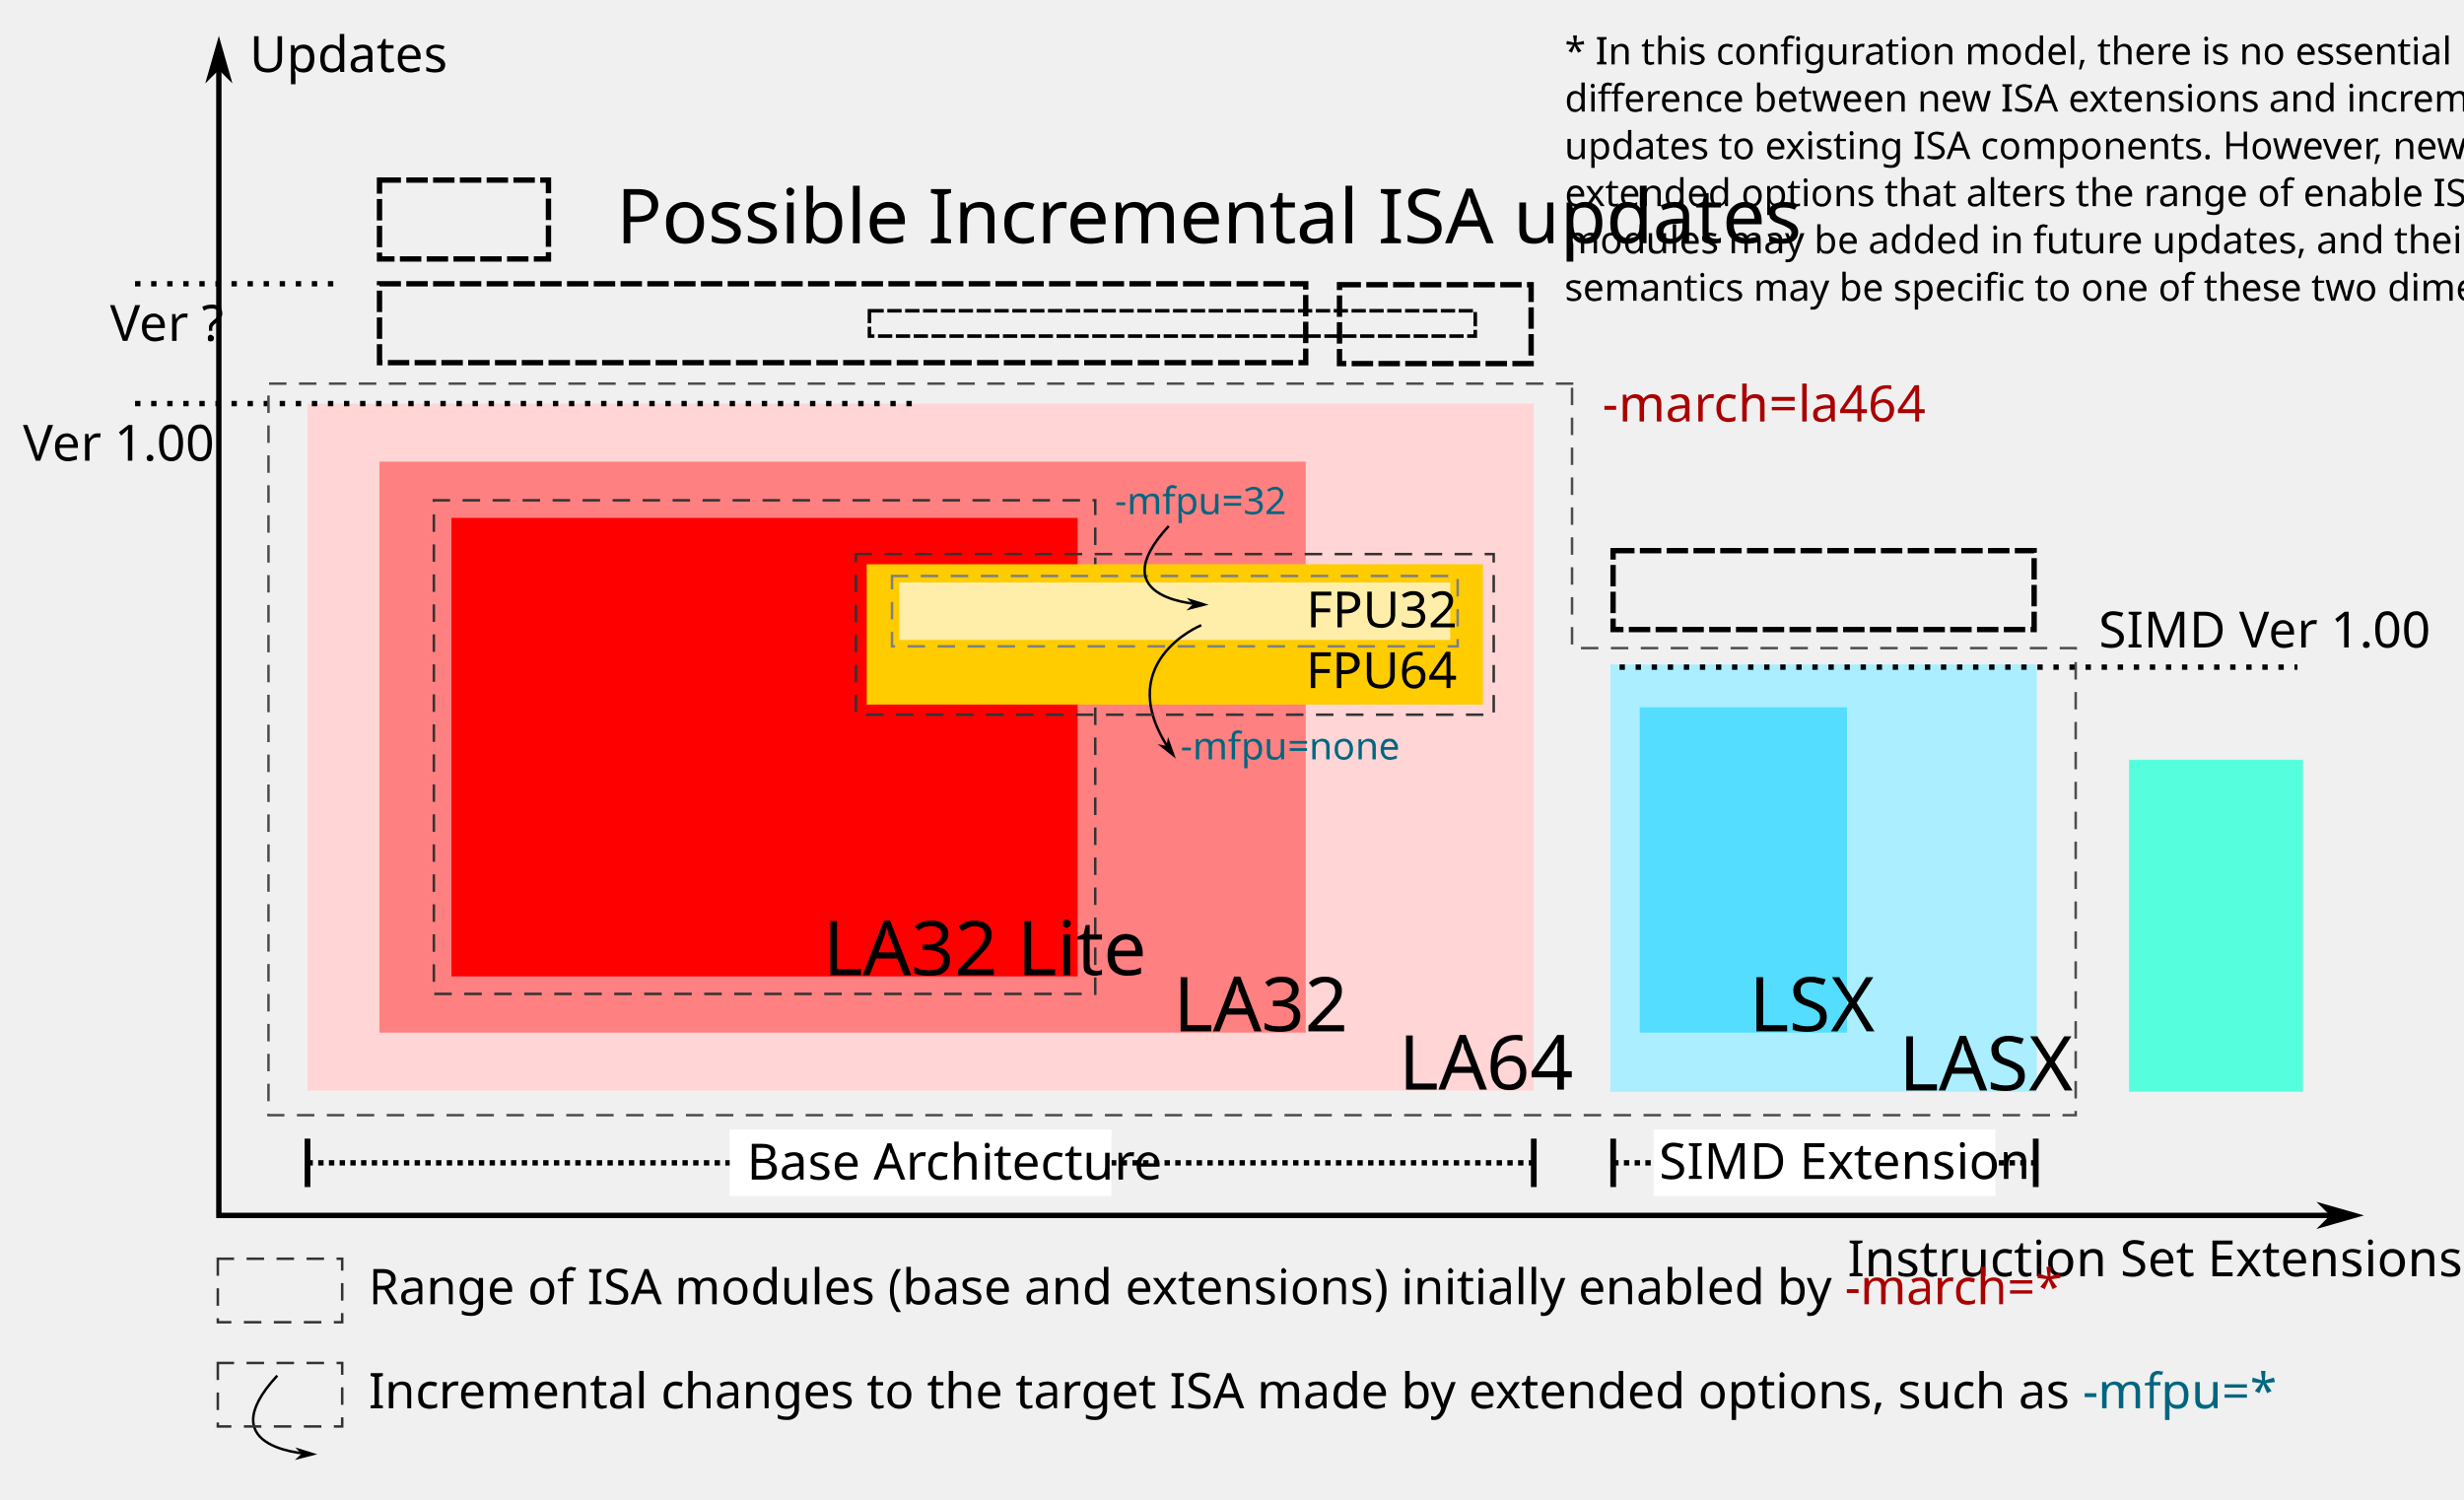
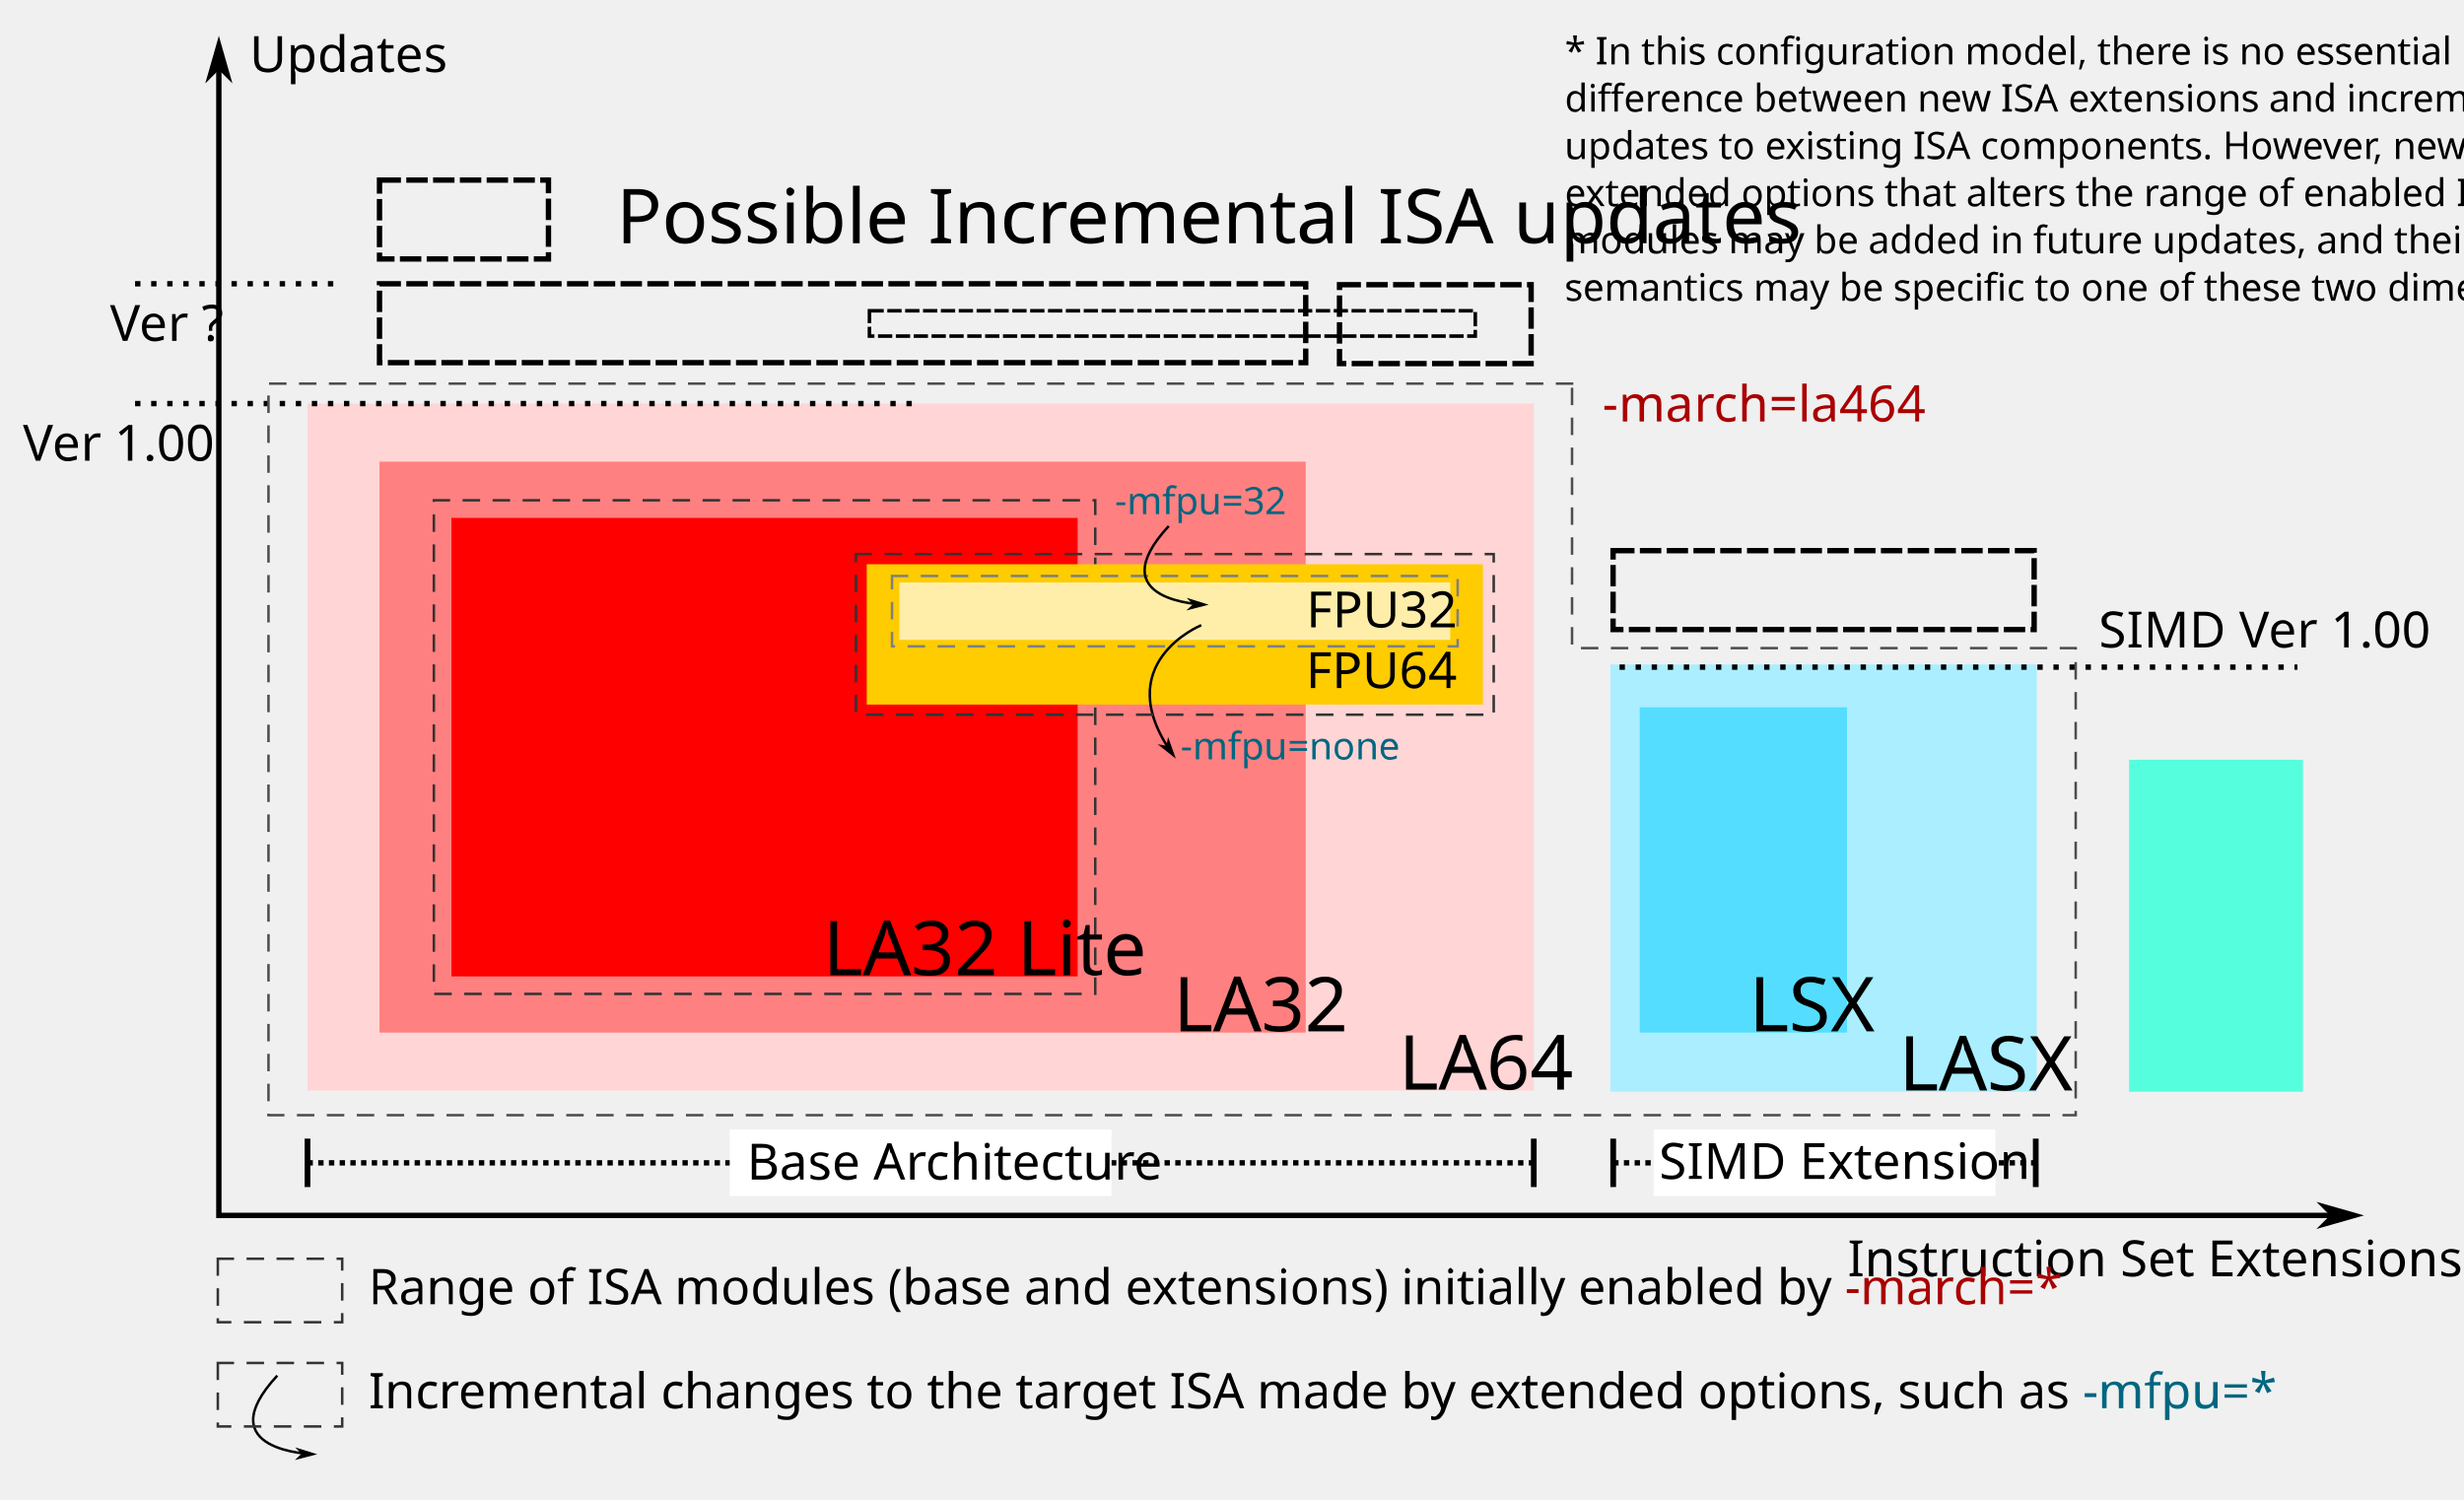
<svg xmlns="http://www.w3.org/2000/svg" xmlns:ns1="http://www.openswatchbook.org/uri/2009/osb" xmlns:xlink="http://www.w3.org/1999/xlink" width="23cm" height="14cm" viewBox="0 0 69 42" version="1.1" id="svg8">
  <defs id="defs2">
    <marker orient="auto" refY="0" refX="0" id="marker5782" style="overflow:visible">
      <path id="path5780" d="M 0,0 5,-5 -12.5,0 5,5 Z" style="fill:#000000;fill-opacity:1;fill-rule:evenodd;stroke:#000000;stroke-width:1pt;stroke-opacity:1" transform="matrix(-0.4,0,0,-0.4,-4,0)" />
    </marker>
    <linearGradient id="linearGradient11247" ns1:paint="solid">
      <stop style="stop-color:#000000;stop-opacity:1;" offset="0" id="stop11245" />
    </linearGradient>
    <linearGradient id="linearGradient11158" ns1:paint="solid">
      <stop style="stop-color:#aa0000;stop-opacity:1;" offset="0" id="stop11156" />
    </linearGradient>
    <marker orient="auto" refY="0" refX="0" id="marker9448" style="overflow:visible">
      <path id="path9446" d="M 0,0 5,-5 -12.5,0 5,5 Z" style="fill:#000000;fill-opacity:1;fill-rule:evenodd;stroke:#000000;stroke-width:1pt;stroke-opacity:1" transform="matrix(-0.4,0,0,-0.4,-4,0)" />
    </marker>
    <marker orient="auto" refY="0" refX="0" id="marker8822" style="overflow:visible">
      <path id="path8820" d="M 0,0 5,-5 -12.5,0 5,5 Z" style="fill:#000000;fill-opacity:1;fill-rule:evenodd;stroke:#000000;stroke-width:1pt;stroke-opacity:1" transform="matrix(-0.4,0,0,-0.4,-4,0)" />
    </marker>
    <marker style="overflow:visible" id="marker8432" refX="0" refY="0" orient="auto">
      <path transform="matrix(-0.4,0,0,-0.4,-4,0)" style="fill:#000000;fill-opacity:1;fill-rule:evenodd;stroke:#000000;stroke-width:1pt;stroke-opacity:1" d="M 0,0 5,-5 -12.5,0 5,5 Z" id="path8430" />
    </marker>
    <marker style="overflow:visible" id="marker8246" refX="0" refY="0" orient="auto">
      <path transform="matrix(-0.4,0,0,-0.4,-4,0)" style="fill:#000000;fill-opacity:1;fill-rule:evenodd;stroke:#000000;stroke-width:1pt;stroke-opacity:1" d="M 0,0 5,-5 -12.5,0 5,5 Z" id="path8244" />
    </marker>
    <marker style="overflow:visible" id="marker7870" refX="0" refY="0" orient="auto">
      <path transform="matrix(0.4,0,0,0.4,4,0)" style="fill:#000000;fill-opacity:1;fill-rule:evenodd;stroke:#000000;stroke-width:1pt;stroke-opacity:1" d="M 0,0 5,-5 -12.5,0 5,5 Z" id="path7868" />
    </marker>
    <linearGradient id="linearGradient6776">
      <stop style="stop-color:#55ffdd;stop-opacity:1;" offset="0" id="stop6772" />
      <stop style="stop-color:#55ffdd;stop-opacity:0;" offset="1" id="stop6774" />
    </linearGradient>
    <marker orient="auto" refY="0" refX="0" id="StopL" style="overflow:visible">
      <path id="path4888" d="M 0,5.65 V -5.65" style="fill:none;fill-opacity:0.75;fill-rule:evenodd;stroke:#000000;stroke-width:1pt;stroke-opacity:1" transform="scale(0.8)" />
    </marker>
    <marker orient="auto" refY="0" refX="0" id="StopM" style="overflow:visible">
      <path id="path4891" d="M 0,5.65 V -5.65" style="fill:none;fill-opacity:0.75;fill-rule:evenodd;stroke:#000000;stroke-width:1pt;stroke-opacity:1" transform="scale(0.4)" />
    </marker>
    <marker orient="auto" refY="0" refX="0" id="Arrow1Mend" style="overflow:visible">
      <path id="path4728" d="M 0,0 5,-5 -12.5,0 5,5 Z" style="fill:#000000;fill-opacity:1;fill-rule:evenodd;stroke:#000000;stroke-width:1pt;stroke-opacity:1" transform="matrix(-0.4,0,0,-0.4,-4,0)" />
    </marker>
    <marker orient="auto" refY="0" refX="0" id="Arrow2Mend" style="overflow:visible">
      <path id="path4746" style="fill:#000000;fill-opacity:1;fill-rule:evenodd;stroke:#000000;stroke-width:0.625;stroke-linejoin:round;stroke-opacity:1" d="M 8.719,4.034 -2.207,0.016 8.719,-4.002 c -1.745,2.372 -1.735,5.617 -6e-7,8.035 z" transform="scale(-0.6)" />
    </marker>
    <marker orient="auto" refY="0" refX="0" id="Arrow1Lend" style="overflow:visible">
      <path id="path4722" d="M 0,0 5,-5 -12.5,0 5,5 Z" style="fill:#000000;fill-opacity:1;fill-rule:evenodd;stroke:#000000;stroke-width:1pt;stroke-opacity:1" transform="matrix(-0.8,0,0,-0.8,-10,0)" />
    </marker>
    <marker orient="auto" refY="0" refX="0" id="Arrow1Mstart" style="overflow:visible">
      <path id="path4725" d="M 0,0 5,-5 -12.5,0 5,5 Z" style="fill:#000000;fill-opacity:1;fill-rule:evenodd;stroke:#000000;stroke-width:1pt;stroke-opacity:1" transform="matrix(0.4,0,0,0.4,4,0)" />
    </marker>
    <linearGradient xlink:href="#linearGradient6776" id="linearGradient6778" x1="96.351" y1="174.083" x2="99.438" y2="174.083" gradientUnits="userSpaceOnUse" gradientTransform="matrix(1.624048,0,0,1,7.421861,-39.1208)" />
    <marker orient="auto" refY="0" refX="0" id="StopL-7" style="overflow:visible">
      <path id="path4888-8" d="M 0,5.65 V -5.65" style="fill:none;fill-opacity:0.75;fill-rule:evenodd;stroke:#000000;stroke-width:1pt;stroke-opacity:1" transform="scale(0.8)" />
    </marker>
    <marker orient="auto" refY="0" refX="0" id="marker6816" style="overflow:visible">
      <path id="path6814" d="M 0,5.65 V -5.65" style="fill:none;fill-opacity:0.75;fill-rule:evenodd;stroke:#000000;stroke-width:1pt;stroke-opacity:1" transform="scale(0.8)" />
    </marker>
    <marker style="overflow:visible" id="marker7870-2" refX="0" refY="0" orient="auto">
      <path transform="matrix(0.4,0,0,0.4,4,0)" style="fill:#000000;fill-opacity:1;fill-rule:evenodd;stroke:#000000;stroke-width:1pt;stroke-opacity:1" d="M 0,0 5,-5 -12.5,0 5,5 Z" id="path7868-8" />
    </marker>
  </defs>
  <g id="layer1" transform="translate(-68.94049,-99.35858)">
    <text xml:space="preserve" style="font-style:normal;font-variant:normal;font-weight:normal;font-stretch:normal;font-size:1.411px;line-height:1.25;font-family:'Ubuntu Condensed';-inkscape-font-specification:'Ubuntu Condensed, ';letter-spacing:0px;word-spacing:0px;fill:#000000;fill-opacity:1;stroke:none;stroke-width:0.265" x="60.457" y="165.734" id="text8412">
      <tspan id="tspan8410" x="60.457" y="167.049" style="font-style:normal;font-variant:normal;font-weight:normal;font-stretch:normal;font-family:'Ubuntu Condensed';-inkscape-font-specification:'Ubuntu Condensed, ';stroke-width:0.265" />
    </text>
    <g id="g7005" transform="translate(0.635,-1.11125)">
      <rect y="111.772" x="76.917" height="19.241" width="34.34" id="rect3760" style="fill:#ffd5d5;stroke:none;stroke-width:0.1;stroke-miterlimit:4;stroke-dasharray:0.2, 0.1;stroke-dashoffset:0" />
      <rect y="113.399" x="78.933" height="15.988" width="25.937" id="rect3762" style="fill:#ff8080;stroke:none;stroke-width:0.1;stroke-miterlimit:4;stroke-dasharray:0.2, 0.1;stroke-dashoffset:0" />
      <g style="fill:#ff0000;stroke:none;stroke-width:0.053;stroke-miterlimit:4;stroke-dasharray:0.106, 0.053;stroke-dashoffset:0" transform="matrix(1.840957,0,0,1.941077,25.42043,-81.73702)" id="g3785">
        <rect style="fill:#ff0000;stroke:none;stroke-width:0.053;stroke-miterlimit:4;stroke-dasharray:0.106, 0.053;stroke-dashoffset:0" id="rect3764" width="9.525" height="6.615" x="30.162" y="101.341" />
      </g>
      <rect y="114.48" x="80.455" height="13.824" width="18.521" id="rect8202-8-3" style="fill:none;stroke:#333333;stroke-width:0.07;stroke-linecap:square;stroke-linejoin:miter;stroke-miterlimit:4;stroke-dasharray:0.42, 0.42;stroke-dashoffset:0;stroke-opacity:1;paint-order:markers stroke fill" />
      <text id="text4669" y="127.781" x="91.356" style="font-style:normal;font-variant:normal;font-weight:normal;font-stretch:normal;font-size:2.117px;line-height:1.25;font-family:'Ubuntu Condensed';-inkscape-font-specification:'Ubuntu Condensed, Normal';font-variant-ligatures:normal;font-variant-caps:normal;font-variant-numeric:normal;font-feature-settings:normal;text-align:start;letter-spacing:0px;word-spacing:0px;writing-mode:lr-tb;text-anchor:start;fill:#000000;fill-opacity:1;stroke:none;stroke-width:0.265" xml:space="preserve">
        <tspan style="font-style:normal;font-variant:normal;font-weight:normal;font-stretch:normal;font-size:2.117px;font-family:'Ubuntu Condensed';-inkscape-font-specification:'Ubuntu Condensed, Normal';font-variant-ligatures:normal;font-variant-caps:normal;font-variant-numeric:normal;font-feature-settings:normal;text-align:start;writing-mode:lr-tb;text-anchor:start;stroke-width:0.265" y="127.781" x="91.356" id="tspan4667">LA32 Lite</tspan>
      </text>
      <text id="text4673" y="129.355" x="101.166" style="font-style:normal;font-variant:normal;font-weight:normal;font-stretch:normal;font-size:2.117px;line-height:1.25;font-family:'Ubuntu Condensed';-inkscape-font-specification:'Ubuntu Condensed, Normal';font-variant-ligatures:normal;font-variant-caps:normal;font-variant-numeric:normal;font-feature-settings:normal;text-align:start;letter-spacing:0px;word-spacing:0px;writing-mode:lr-tb;text-anchor:start;fill:#000000;fill-opacity:1;stroke:none;stroke-width:0.265" xml:space="preserve">
        <tspan style="font-style:normal;font-variant:normal;font-weight:normal;font-stretch:normal;font-size:2.117px;font-family:'Ubuntu Condensed';-inkscape-font-specification:'Ubuntu Condensed, Normal';font-variant-ligatures:normal;font-variant-caps:normal;font-variant-numeric:normal;font-feature-settings:normal;text-align:start;writing-mode:lr-tb;text-anchor:start;stroke-width:0.265" y="129.355" x="101.166" id="tspan4671">LA32</tspan>
      </text>
      <g style="fill:#ffcc00;stroke:none;stroke-width:0.096;stroke-miterlimit:4;stroke-dasharray:0.193, 0.096;stroke-dashoffset:0" transform="matrix(1.811494,0,0,0.5940929,37.93861,56.065)" id="g3785-7-4">
        <rect style="fill:#ffcc00;stroke:none;stroke-width:0.096;stroke-miterlimit:4;stroke-dasharray:0.193, 0.096;stroke-dashoffset:0" id="rect3764-1-0" width="9.525" height="6.615" x="30.162" y="101.341" />
      </g>
      <text id="text4673-1" y="130.981" x="107.478" style="font-style:normal;font-variant:normal;font-weight:normal;font-stretch:normal;font-size:2.117px;line-height:1.25;font-family:'Ubuntu Condensed';-inkscape-font-specification:'Ubuntu Condensed, Normal';font-variant-ligatures:normal;font-variant-caps:normal;font-variant-numeric:normal;font-feature-settings:normal;text-align:start;letter-spacing:0px;word-spacing:0px;writing-mode:lr-tb;text-anchor:start;fill:#000000;fill-opacity:1;stroke:none;stroke-width:0.265" xml:space="preserve">
        <tspan style="font-style:normal;font-variant:normal;font-weight:normal;font-stretch:normal;font-size:2.117px;font-family:'Ubuntu Condensed';-inkscape-font-specification:'Ubuntu Condensed, Normal';font-variant-ligatures:normal;font-variant-caps:normal;font-variant-numeric:normal;font-feature-settings:normal;text-align:start;writing-mode:lr-tb;text-anchor:start;stroke-width:0.265" y="130.981" x="107.478" id="tspan4671-7">LA64</tspan>
      </text>
      <rect y="108.417" x="78.933" height="2.209" width="25.937" id="rect3762-5" style="fill:none;stroke:#000000;stroke-width:0.15;stroke-miterlimit:4;stroke-dasharray:0.6, 0.15;stroke-dashoffset:0" />
      <text id="text4695" y="107.284" x="85.566" style="font-style:normal;font-weight:normal;font-size:3.528px;line-height:1.25;font-family:sans-serif;letter-spacing:0px;word-spacing:0px;fill:#000000;fill-opacity:1;stroke:none;stroke-width:0.265" xml:space="preserve">
        <tspan style="font-style:normal;font-variant:normal;font-weight:normal;font-stretch:normal;font-size:2.117px;font-family:'Ubuntu Condensed';-inkscape-font-specification:'Ubuntu Condensed, Normal';font-variant-ligatures:normal;font-variant-caps:normal;font-variant-numeric:normal;font-feature-settings:normal;text-align:start;writing-mode:lr-tb;text-anchor:start;stroke-width:0.265" y="107.284" x="85.566" id="tspan4693">Possible Incremental ISA updates</tspan>
      </text>
      <g style="fill:#ffeeaa;stroke:none;stroke-width:0.159;stroke-miterlimit:4;stroke-dasharray:0.319, 0.159;stroke-dashoffset:0" transform="matrix(1.619503,0,0,0.2433824,44.64391,92.11589)" id="g3785-7">
        <rect style="fill:#ffeeaa;stroke:none;stroke-width:0.159;stroke-miterlimit:4;stroke-dasharray:0.319, 0.159;stroke-dashoffset:0" id="rect3764-1" width="9.525" height="6.615" x="30.162" y="101.341" />
      </g>
      <path id="path3737-1-3" d="m 74.434,101.77 v 32.737 h 59.776" style="fill:none;stroke:#000000;stroke-width:0.15;stroke-linecap:butt;stroke-linejoin:miter;stroke-miterlimit:4;stroke-dasharray:none;stroke-opacity:1;marker-start:url(#Arrow1Mstart);marker-end:url(#Arrow1Mend)" />
      <rect y="108.443" x="105.816" height="2.209" width="5.366" id="rect3762-5-7" style="fill:none;stroke:#000000;stroke-width:0.15;stroke-miterlimit:4;stroke-dasharray:0.6, 0.15;stroke-dashoffset:0" />
      <path id="path4717-6" d="m 72.088,108.417 h 5.752" style="fill:none;stroke:#000000;stroke-width:0.15;stroke-linecap:butt;stroke-linejoin:miter;stroke-miterlimit:4;stroke-dasharray:0.15, 0.3;stroke-dashoffset:0;stroke-opacity:1" />
      <text id="text6455" y="119.741" x="104.871" style="font-style:normal;font-variant:normal;font-weight:normal;font-stretch:normal;font-size:1.411px;line-height:1.25;font-family:Crimson;-inkscape-font-specification:Crimson;letter-spacing:0px;word-spacing:0px;fill:#000000;fill-opacity:1;stroke:none;stroke-width:0.265" xml:space="preserve">
        <tspan style="stroke-width:0.265" y="119.741" x="104.871" id="tspan6453">FPU64</tspan>
      </text>
      <g transform="translate(36.90937,-46.59312)" id="g6716">
        <path style="fill:none;stroke:#000000;stroke-width:0.15;stroke-linecap:butt;stroke-linejoin:miter;stroke-miterlimit:4;stroke-dasharray:0.15, 0.3;stroke-dashoffset:0;stroke-opacity:1" d="M 35.179,158.365 H 57.205" id="path4717" />
        <text xml:space="preserve" style="font-style:normal;font-variant:normal;font-weight:normal;font-stretch:normal;font-size:1.411px;line-height:1.25;font-family:Crimson;-inkscape-font-specification:'Crimson, Normal';font-variant-ligatures:normal;font-variant-caps:normal;font-variant-numeric:normal;font-feature-settings:normal;text-align:start;letter-spacing:0px;word-spacing:0px;writing-mode:lr-tb;text-anchor:start;fill:#000000;fill-opacity:1;stroke:none;stroke-width:0.265" x="32.041" y="159.965" id="text5192">
          <tspan id="tspan5190" x="32.041" y="159.965" style="font-style:normal;font-variant:normal;font-weight:normal;font-stretch:normal;font-size:1.411px;font-family:Crimson;-inkscape-font-specification:'Crimson, Normal';font-variant-ligatures:normal;font-variant-caps:normal;font-variant-numeric:normal;font-feature-settings:normal;text-align:start;writing-mode:lr-tb;text-anchor:start;stroke-width:0.265">Ver 1.00</tspan>
        </text>
      </g>
      <text id="text5192-1" y="110.017" x="71.385" style="font-style:normal;font-variant:normal;font-weight:normal;font-stretch:normal;font-size:1.411px;line-height:1.25;font-family:Crimson;-inkscape-font-specification:'Crimson, Normal';font-variant-ligatures:normal;font-variant-caps:normal;font-variant-numeric:normal;font-feature-settings:normal;text-align:start;letter-spacing:0px;word-spacing:0px;writing-mode:lr-tb;text-anchor:start;fill:#000000;fill-opacity:1;stroke:none;stroke-width:0.265" xml:space="preserve">
        <tspan style="font-style:normal;font-variant:normal;font-weight:normal;font-stretch:normal;font-size:1.411px;font-family:Crimson;-inkscape-font-specification:'Crimson, Normal';font-variant-ligatures:normal;font-variant-caps:normal;font-variant-numeric:normal;font-feature-settings:normal;text-align:start;writing-mode:lr-tb;text-anchor:start;stroke-width:0.265" y="110.017" x="71.385" id="tspan5190-7">Ver ?</tspan>
      </text>
      <g transform="translate(36.90937,-46.1301)" id="g6802">
        <path style="fill:none;stroke:#000000;stroke-width:0.15;stroke-linecap:butt;stroke-linejoin:miter;stroke-miterlimit:4;stroke-dasharray:0.15, 0.15;stroke-dashoffset:0;stroke-opacity:1;marker-start:url(#StopL);marker-end:url(#StopL)" d="M 40.007,179.165 H 74.347" id="path5329" />
        <rect style="fill:#ffffff;stroke:none;stroke-width:0.15;stroke-miterlimit:4;stroke-dasharray:none;stroke-dashoffset:0" id="rect5993" width="10.694" height="1.862" x="51.83" y="178.233" />
        <text xml:space="preserve" style="font-style:normal;font-variant:normal;font-weight:normal;font-stretch:normal;font-size:1.411px;line-height:1.25;font-family:Crimson;-inkscape-font-specification:'Crimson, Normal';font-variant-ligatures:normal;font-variant-caps:normal;font-variant-numeric:normal;font-feature-settings:normal;text-align:start;letter-spacing:0px;word-spacing:0px;writing-mode:lr-tb;text-anchor:start;fill:#000000;fill-opacity:1;stroke:none;stroke-width:0.265" x="52.308" y="179.635" id="text5991">
          <tspan id="tspan5989" x="52.308" y="179.635" style="font-style:normal;font-variant:normal;font-weight:normal;font-stretch:normal;font-size:1.411px;font-family:Crimson;-inkscape-font-specification:'Crimson, Normal';font-variant-ligatures:normal;font-variant-caps:normal;font-variant-numeric:normal;font-feature-settings:normal;text-align:start;writing-mode:lr-tb;text-anchor:start;stroke-width:0.265">Base Architecture</tspan>
        </text>
      </g>
      <text id="text6155" y="102.487" x="75.297" style="font-style:normal;font-variant:normal;font-weight:normal;font-stretch:normal;font-size:1.411px;line-height:1.25;font-family:'Ubuntu Condensed';-inkscape-font-specification:'Ubuntu Condensed, ';letter-spacing:0px;word-spacing:0px;fill:#000000;fill-opacity:1;stroke:none;stroke-width:0.265" xml:space="preserve">
        <tspan style="font-style:normal;font-variant:normal;font-weight:normal;font-stretch:normal;font-size:1.411px;font-family:Crimson;-inkscape-font-specification:'Crimson, Normal';font-variant-ligatures:normal;font-variant-caps:normal;font-variant-numeric:normal;font-feature-settings:normal;text-align:start;writing-mode:lr-tb;text-anchor:start;stroke-width:0.265" y="102.487" x="75.297" id="tspan6153">Updates</tspan>
      </text>
      <text id="text6163" y="136.212" x="120.041" style="font-style:normal;font-variant:normal;font-weight:normal;font-stretch:normal;font-size:1.411px;line-height:1.25;font-family:Crimson;-inkscape-font-specification:Crimson;letter-spacing:0px;word-spacing:0px;fill:#000000;fill-opacity:1;stroke:none;stroke-width:0.265" xml:space="preserve">
        <tspan style="stroke-width:0.265" y="136.212" x="120.041" id="tspan6161">Instruction Set Extensions</tspan>
        <tspan id="tspan6165" style="stroke-width:0.265" y="137.976" x="120.041" />
      </text>
      <rect y="105.513" x="78.933" height="2.209" width="4.731" id="rect3762-5-7-6" style="fill:none;stroke:#000000;stroke-width:0.15;stroke-miterlimit:4;stroke-dasharray:0.6, 0.15;stroke-dashoffset:0" />
      <rect y="119.078" x="113.402" height="11.965" width="11.941" id="rect3760-7" style="fill:#aaeeff;stroke:none;stroke-width:0.1;stroke-miterlimit:4;stroke-dasharray:0.2, 0.1;stroke-dashoffset:0" />
      <rect y="120.278" x="114.224" height="9.109" width="5.804" id="rect3762-3" style="fill:#55ddff;stroke:none;stroke-width:0.1;stroke-miterlimit:4;stroke-dasharray:0.2, 0.1;stroke-dashoffset:0" />
      <rect y="109.173" x="92.653" height="0.709" width="16.965" id="rect3762-5-7-5" style="fill:none;stroke:#000000;stroke-width:0.1;stroke-miterlimit:4;stroke-dasharray:0.4, 0.1;stroke-dashoffset:0" />
      <text id="text4673-8" y="129.355" x="117.288" style="font-style:normal;font-variant:normal;font-weight:normal;font-stretch:normal;font-size:2.117px;line-height:1.25;font-family:'Ubuntu Condensed';-inkscape-font-specification:'Ubuntu Condensed, Normal';font-variant-ligatures:normal;font-variant-caps:normal;font-variant-numeric:normal;font-feature-settings:normal;text-align:start;letter-spacing:0px;word-spacing:0px;writing-mode:lr-tb;text-anchor:start;fill:#000000;fill-opacity:1;stroke:none;stroke-width:0.265" xml:space="preserve">
        <tspan style="font-style:normal;font-variant:normal;font-weight:normal;font-stretch:normal;font-size:2.117px;font-family:'Ubuntu Condensed';-inkscape-font-specification:'Ubuntu Condensed, Normal';font-variant-ligatures:normal;font-variant-caps:normal;font-variant-numeric:normal;font-feature-settings:normal;text-align:start;writing-mode:lr-tb;text-anchor:start;stroke-width:0.265" y="129.355" x="117.288" id="tspan4671-5">LSX</tspan>
      </text>
      <text id="text4673-8-2" y="131.011" x="121.483" style="font-style:normal;font-variant:normal;font-weight:normal;font-stretch:normal;font-size:2.117px;line-height:1.25;font-family:'Ubuntu Condensed';-inkscape-font-specification:'Ubuntu Condensed, Normal';font-variant-ligatures:normal;font-variant-caps:normal;font-variant-numeric:normal;font-feature-settings:normal;text-align:start;letter-spacing:0px;word-spacing:0px;writing-mode:lr-tb;text-anchor:start;fill:#000000;fill-opacity:1;stroke:none;stroke-width:0.265" xml:space="preserve">
        <tspan style="font-style:normal;font-variant:normal;font-weight:normal;font-stretch:normal;font-size:2.117px;font-family:'Ubuntu Condensed';-inkscape-font-specification:'Ubuntu Condensed, Normal';font-variant-ligatures:normal;font-variant-caps:normal;font-variant-numeric:normal;font-feature-settings:normal;text-align:start;writing-mode:lr-tb;text-anchor:start;stroke-width:0.265" y="131.011" x="121.483" id="tspan4671-5-8">LASX</tspan>
      </text>
      <path id="path4717-9" d="m 113.658,119.153 h 18.984" style="fill:none;stroke:#000000;stroke-width:0.15;stroke-linecap:butt;stroke-linejoin:miter;stroke-miterlimit:4;stroke-dasharray:0.15, 0.3;stroke-dashoffset:0;stroke-opacity:1" />
      <text id="text5192-11" y="118.601" x="127.077" style="font-style:normal;font-variant:normal;font-weight:normal;font-stretch:normal;font-size:1.411px;line-height:1.25;font-family:Crimson;-inkscape-font-specification:'Crimson, Normal';font-variant-ligatures:normal;font-variant-caps:normal;font-variant-numeric:normal;font-feature-settings:normal;text-align:start;letter-spacing:0px;word-spacing:0px;writing-mode:lr-tb;text-anchor:start;fill:#000000;fill-opacity:1;stroke:none;stroke-width:0.265" xml:space="preserve">
        <tspan style="font-style:normal;font-variant:normal;font-weight:normal;font-stretch:normal;font-size:1.411px;font-family:Crimson;-inkscape-font-specification:'Crimson, Normal';font-variant-ligatures:normal;font-variant-caps:normal;font-variant-numeric:normal;font-feature-settings:normal;text-align:start;writing-mode:lr-tb;text-anchor:start;stroke-width:0.265" y="118.601" x="127.077" id="tspan5190-8">SIMD Ver 1.00</tspan>
      </text>
      <rect y="121.747" x="127.926" height="9.296" width="4.869" id="rect3762-3-9" style="fill:url(#linearGradient6778);fill-opacity:1;stroke:none;stroke-width:0.1;stroke-miterlimit:4;stroke-dasharray:0.2, 0.1;stroke-dashoffset:0" />
      <path id="path8236" d="m 101.945,117.978 c 0,0 -2.626,1.07 -0.793,3.625" style="fill:none;stroke:#000000;stroke-width:0.07;stroke-linecap:butt;stroke-linejoin:miter;stroke-miterlimit:4;stroke-dasharray:none;stroke-opacity:1;marker-end:url(#marker8246)" />
      <text id="text6455-8" y="118.039" x="104.882" style="font-style:normal;font-variant:normal;font-weight:normal;font-stretch:normal;font-size:1.411px;line-height:1.25;font-family:Crimson;-inkscape-font-specification:Crimson;letter-spacing:0px;word-spacing:0px;fill:#000000;fill-opacity:1;stroke:none;stroke-width:0.265" xml:space="preserve">
        <tspan style="stroke-width:0.265" y="118.039" x="104.882" id="tspan6453-0">FPU32</tspan>
      </text>
      <rect y="116.6" x="93.285" height="1.971" width="15.84" id="rect8202-4" style="fill:none;stroke:#808080;stroke-width:0.07;stroke-linecap:square;stroke-linejoin:miter;stroke-miterlimit:4;stroke-dasharray:0.42, 0.42;stroke-dashoffset:0;stroke-opacity:1;paint-order:markers stroke fill" />
      <path id="path7856" d="M 112.328,111.213 H 75.824 v 20.487 h 50.608 v -13.08 h -14.104 z" style="fill:none;stroke:#4d4d4d;stroke-width:0.07;stroke-linecap:square;stroke-linejoin:miter;stroke-miterlimit:4;stroke-dasharray:0.419, 0.419;stroke-dashoffset:0;stroke-opacity:1;paint-order:markers stroke fill" />
      <g transform="translate(36.90937,-46.59312)" id="g7811">
        <path style="fill:none;stroke:#000000;stroke-width:0.15;stroke-linecap:butt;stroke-linejoin:miter;stroke-miterlimit:4;stroke-dasharray:0.15, 0.15;stroke-dashoffset:0;stroke-opacity:1;marker-start:url(#StopL-7);marker-end:url(#StopL-7)" d="M 76.571,179.628 H 88.404" id="path5329-4" />
        <rect style="fill:#ffffff;stroke:none;stroke-width:0.15;stroke-miterlimit:4;stroke-dasharray:none;stroke-dashoffset:0" id="rect5993-9" width="9.57" height="1.862" x="77.703" y="178.696" />
        <text xml:space="preserve" style="font-style:normal;font-variant:normal;font-weight:normal;font-stretch:normal;font-size:1.411px;line-height:1.25;font-family:Crimson;-inkscape-font-specification:'Crimson, Normal';font-variant-ligatures:normal;font-variant-caps:normal;font-variant-numeric:normal;font-feature-settings:normal;text-align:start;letter-spacing:0px;word-spacing:0px;writing-mode:lr-tb;text-anchor:start;fill:#000000;fill-opacity:1;stroke:none;stroke-width:0.265" x="77.857" y="180.079" id="text5991-9">
          <tspan id="tspan5989-0" x="77.857" y="180.079" style="font-style:normal;font-variant:normal;font-weight:normal;font-stretch:normal;font-size:1.411px;font-family:Crimson;-inkscape-font-specification:'Crimson, Normal';font-variant-ligatures:normal;font-variant-caps:normal;font-variant-numeric:normal;font-feature-settings:normal;text-align:start;writing-mode:lr-tb;text-anchor:start;stroke-width:0.265">SIMD Extension</tspan>
        </text>
      </g>
      <rect y="115.891" x="113.477" height="2.209" width="11.791" id="rect3762-5-7-6-9" style="fill:none;stroke:#000000;stroke-width:0.15;stroke-miterlimit:4;stroke-dasharray:0.6, 0.15;stroke-dashoffset:0" />
      <text id="text6455-8-9" y="112.273" x="113.171" style="font-style:normal;font-variant:normal;font-weight:normal;font-stretch:normal;font-size:1.411px;line-height:1.25;font-family:Crimson;-inkscape-font-specification:Crimson;letter-spacing:0px;word-spacing:0px;fill:#000000;fill-opacity:1;stroke:none;stroke-width:0.265" xml:space="preserve">
        <tspan style="font-style:normal;font-variant:normal;font-weight:normal;font-stretch:normal;font-size:1.411px;font-family:'Ubuntu Condensed';-inkscape-font-specification:'Ubuntu Condensed, Normal';font-variant-ligatures:normal;font-variant-caps:normal;font-variant-numeric:normal;font-feature-settings:normal;text-align:start;writing-mode:lr-tb;text-anchor:start;fill:#aa0000;stroke-width:0.265" y="112.273" x="113.171" id="tspan6453-0-4">-march=la464</tspan>
      </text>
      <text id="text8416" y="121.737" x="101.361" style="font-style:normal;font-variant:normal;font-weight:normal;font-stretch:normal;font-size:1.411px;line-height:1.25;font-family:Crimson;-inkscape-font-specification:Crimson;letter-spacing:0px;word-spacing:0px;fill:#000000;fill-opacity:1;stroke:none;stroke-width:0.265" xml:space="preserve">
        <tspan style="font-style:normal;font-variant:normal;font-weight:normal;font-stretch:normal;font-size:1.058px;font-family:'Ubuntu Condensed';-inkscape-font-specification:'Ubuntu Condensed, ';font-variant-ligatures:normal;font-variant-caps:normal;font-variant-numeric:normal;font-feature-settings:normal;text-align:start;writing-mode:lr-tb;text-anchor:start;fill:#006680;fill-opacity:1;stroke-width:0.265" y="121.737" x="101.361" id="tspan8414">-mfpu=none</tspan>
      </text>
      <path id="path8422" d="m 101.034,115.202 c -1.964,2.125 0.982,2.199 0.982,2.199" style="fill:none;stroke:#000000;stroke-width:0.07;stroke-linecap:butt;stroke-linejoin:miter;stroke-miterlimit:4;stroke-dasharray:none;stroke-opacity:1;marker-end:url(#marker8432)" />
      <rect y="115.987" x="92.275" height="4.498" width="17.859" id="rect8202-8" style="fill:none;stroke:#333333;stroke-width:0.07;stroke-linecap:square;stroke-linejoin:miter;stroke-miterlimit:4;stroke-dasharray:0.42, 0.42;stroke-dashoffset:0;stroke-opacity:1;paint-order:markers stroke fill" />
      <text id="text8416-8" y="114.871" x="99.52" style="font-style:normal;font-variant:normal;font-weight:normal;font-stretch:normal;font-size:1.411px;line-height:1.25;font-family:Crimson;-inkscape-font-specification:Crimson;letter-spacing:0px;word-spacing:0px;fill:#000000;fill-opacity:1;stroke:none;stroke-width:0.265" xml:space="preserve">
        <tspan style="font-style:normal;font-variant:normal;font-weight:normal;font-stretch:normal;font-size:1.058px;font-family:'Ubuntu Condensed';-inkscape-font-specification:'Ubuntu Condensed, ';font-variant-ligatures:normal;font-variant-caps:normal;font-variant-numeric:normal;font-feature-settings:normal;text-align:start;writing-mode:lr-tb;text-anchor:start;fill:#006680;fill-opacity:1;stroke-width:0.265" y="114.871" x="99.52" id="tspan8414-7">-mfpu=32</tspan>
      </text>
      <g transform="translate(-1.523837,-0.2245064)" id="g6699">
        <text xml:space="preserve" style="font-style:normal;font-variant:normal;font-weight:normal;font-stretch:normal;font-size:1.058px;line-height:1.25;font-family:Crimson;-inkscape-font-specification:Crimson;letter-spacing:0px;word-spacing:0px;fill:#000000;fill-opacity:1;stroke:none;stroke-width:0.079" x="80.146" y="137.215" id="text4829">
          <tspan id="tspan4827" x="80.146" y="137.215" style="font-size:1.376px;stroke-width:0.079">Range of ISA modules (base and extensions) initially enabled by <tspan style="font-style:normal;font-variant:normal;font-weight:normal;font-stretch:normal;font-size:1.376px;font-family:'Ubuntu Condensed';-inkscape-font-specification:'Ubuntu Condensed, ';fill:#aa0000;fill-opacity:1" id="tspan4831">-march=*</tspan>
          </tspan>
        </text>
        <text id="text5762" y="140.133" x="80.146" style="font-style:normal;font-variant:normal;font-weight:normal;font-stretch:normal;font-size:1.058px;line-height:1.25;font-family:Crimson;-inkscape-font-specification:Crimson;letter-spacing:0px;word-spacing:0px;fill:#000000;fill-opacity:1;stroke:none;stroke-width:0.079" xml:space="preserve">
          <tspan style="font-size:1.376px;stroke-width:0.079" y="140.133" x="80.146" id="tspan5760">Incremental changes to the target ISA made by extended options, such as <tspan id="tspan5758" style="font-style:normal;font-variant:normal;font-weight:normal;font-stretch:normal;font-size:1.376px;font-family:'Ubuntu Condensed';-inkscape-font-specification:'Ubuntu Condensed, ';fill:#006680;fill-opacity:1">-mfpu=*</tspan>
          </tspan>
        </text>
        <path id="path5778" d="m 77.594,139.218 c -1.964,2.125 0.982,2.199 0.982,2.199" style="fill:none;stroke:#000000;stroke-width:0.07;stroke-linecap:butt;stroke-linejoin:miter;stroke-miterlimit:4;stroke-dasharray:none;stroke-opacity:1;marker-end:url(#marker5782)" />
        <rect y="135.945" x="75.929" height="1.778" width="3.483" id="rect6598" style="fill:none;stroke:#333333;stroke-width:0.07;stroke-linecap:square;stroke-linejoin:miter;stroke-miterlimit:4;stroke-dasharray:0.42, 0.42;stroke-dashoffset:0;stroke-opacity:1;paint-order:markers stroke fill" />
        <rect style="fill:none;stroke:#333333;stroke-width:0.07;stroke-linecap:square;stroke-linejoin:miter;stroke-miterlimit:4;stroke-dasharray:0.42, 0.42;stroke-dashoffset:0;stroke-opacity:1;paint-order:markers stroke fill" id="rect6600" width="3.483" height="1.778" x="75.929" y="138.864" />
      </g>
      <text id="text6727" y="102.273" x="112.12" style="font-style:normal;font-variant:normal;font-weight:normal;font-stretch:normal;font-size:1.058px;line-height:1.25;font-family:Crimson;-inkscape-font-specification:Crimson;letter-spacing:0px;word-spacing:0px;fill:#000000;fill-opacity:1;stroke:none;stroke-width:0.079" xml:space="preserve">
        <tspan id="tspan6739" style="stroke-width:0.079" y="102.273" x="112.12">* In this configuration model, there is no essential</tspan>
        <tspan id="tspan6749" style="stroke-width:0.079" y="103.596" x="112.12">difference between new ISA extensions and incremental</tspan>
        <tspan id="tspan6747" style="stroke-width:0.079" y="104.919" x="112.12">updates to existing ISA components. However, new</tspan>
-         <tspan id="tspan6763" style="stroke-width:0.079" y="106.242" x="112.12">extended options that alters the range of enable ISA</tspan>
+         <tspan id="tspan6763" style="stroke-width:0.079" y="106.242" x="112.12">extended options that alters the range of enabled ISA</tspan>
        <tspan id="tspan6805" style="stroke-width:0.079" y="107.565" x="112.12">modules may be added in future updates, and their</tspan>
        <tspan id="tspan6811" style="stroke-width:0.079" y="108.888" x="112.12">semantics may be specific to one of these two dimensions.</tspan>
      </text>
    </g>
  </g>
</svg>
